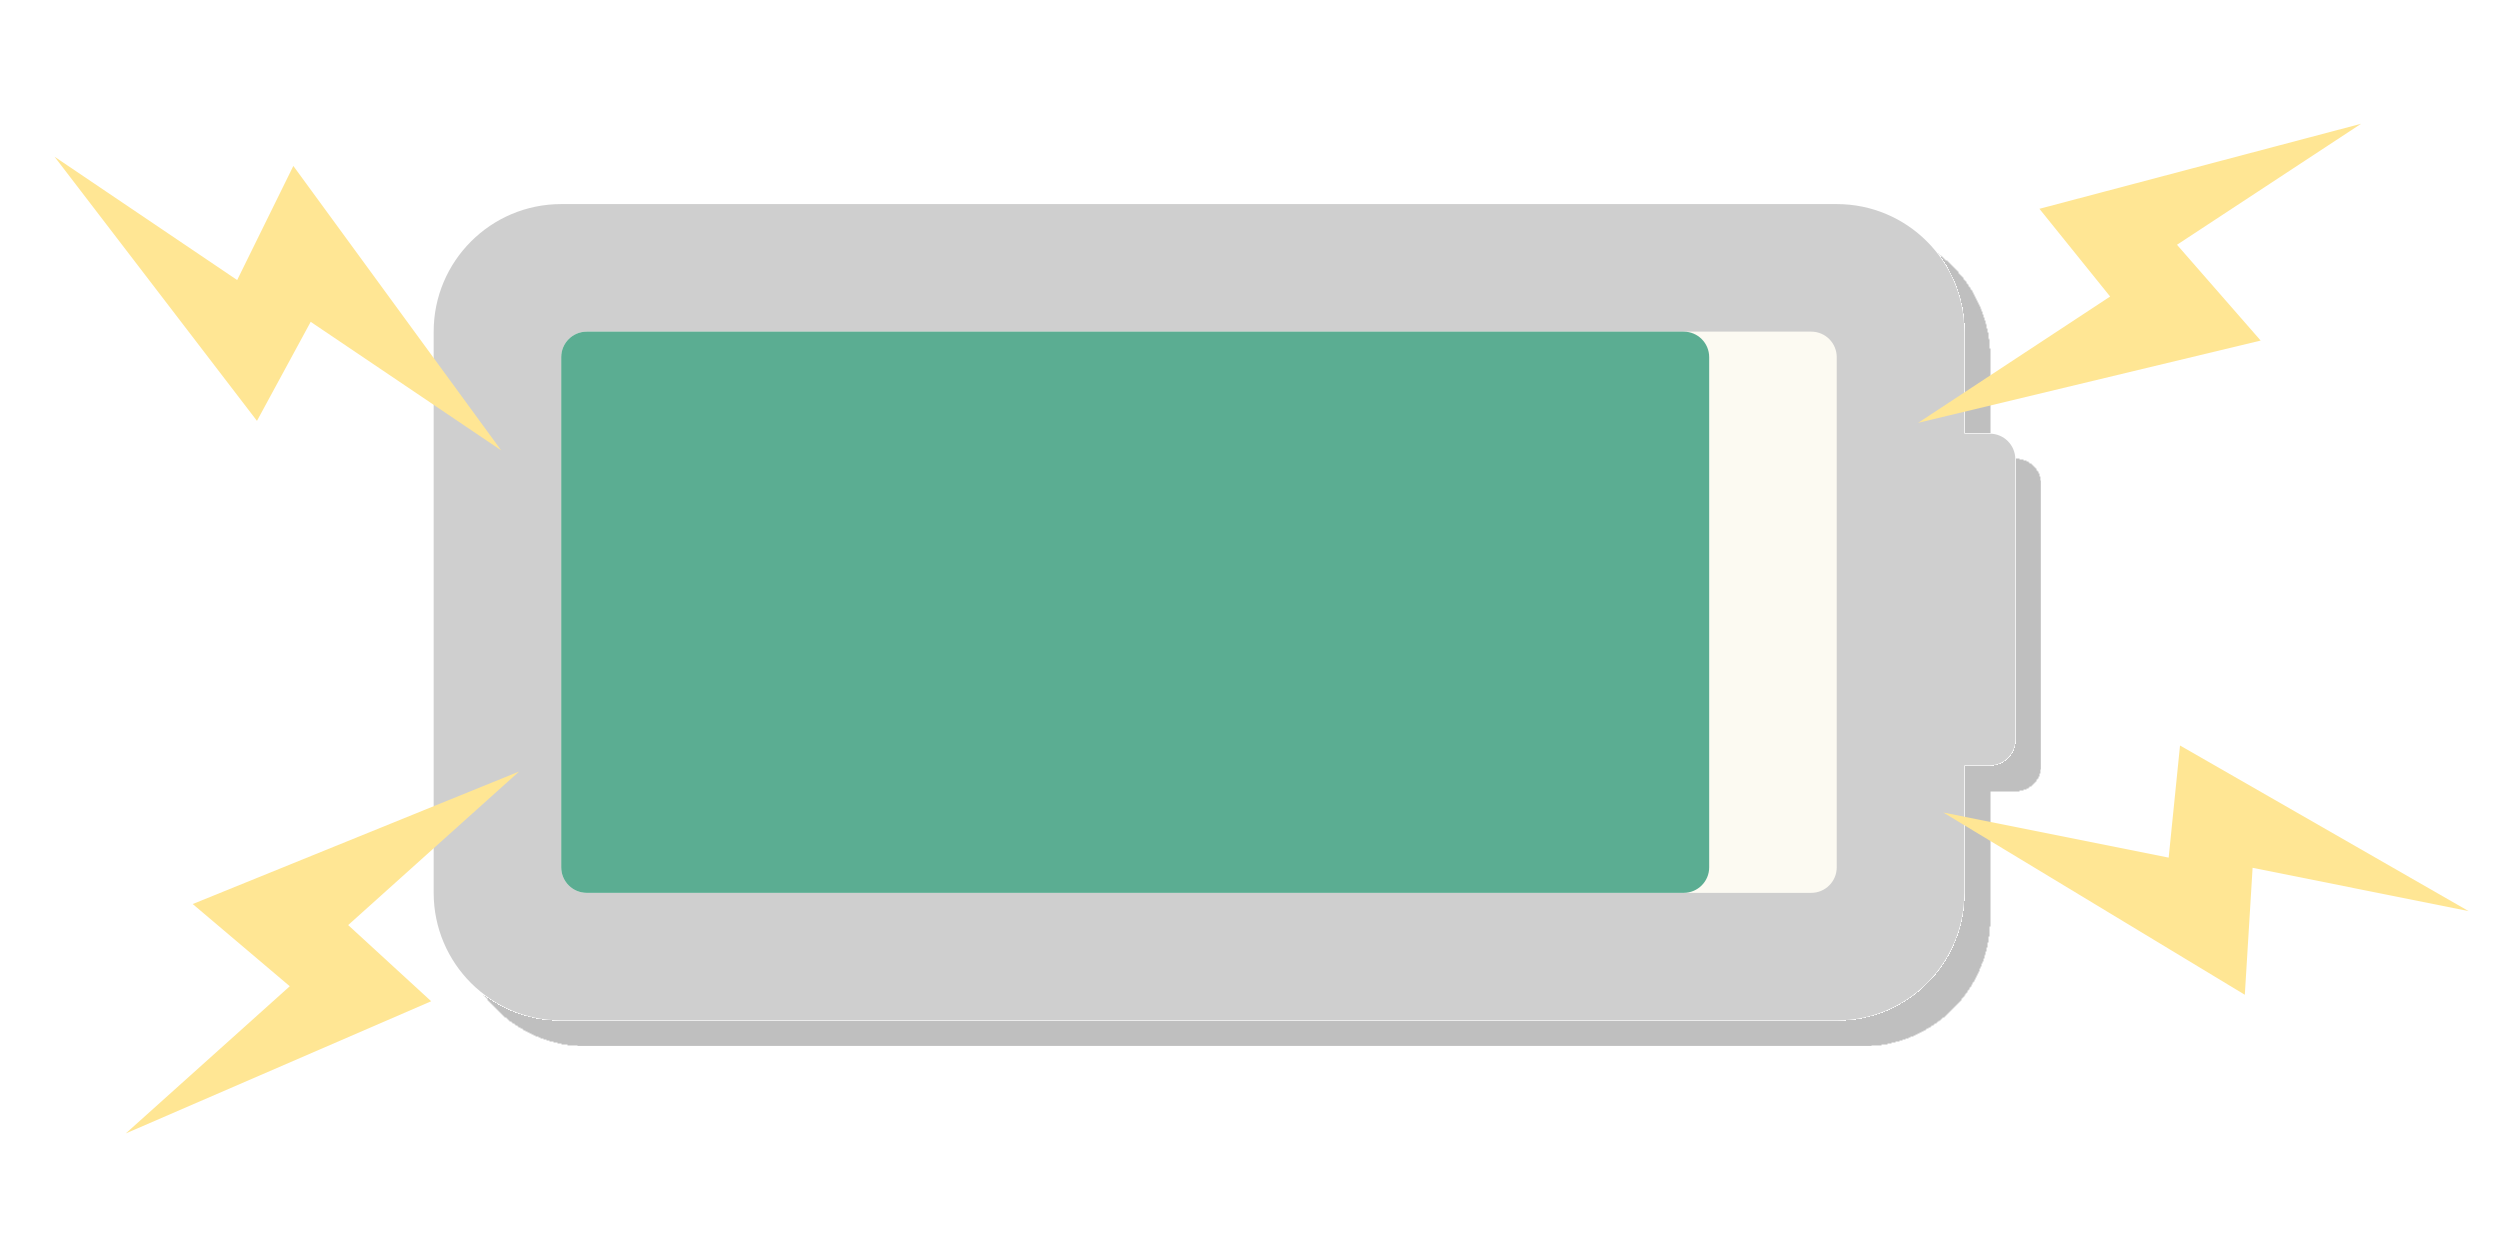
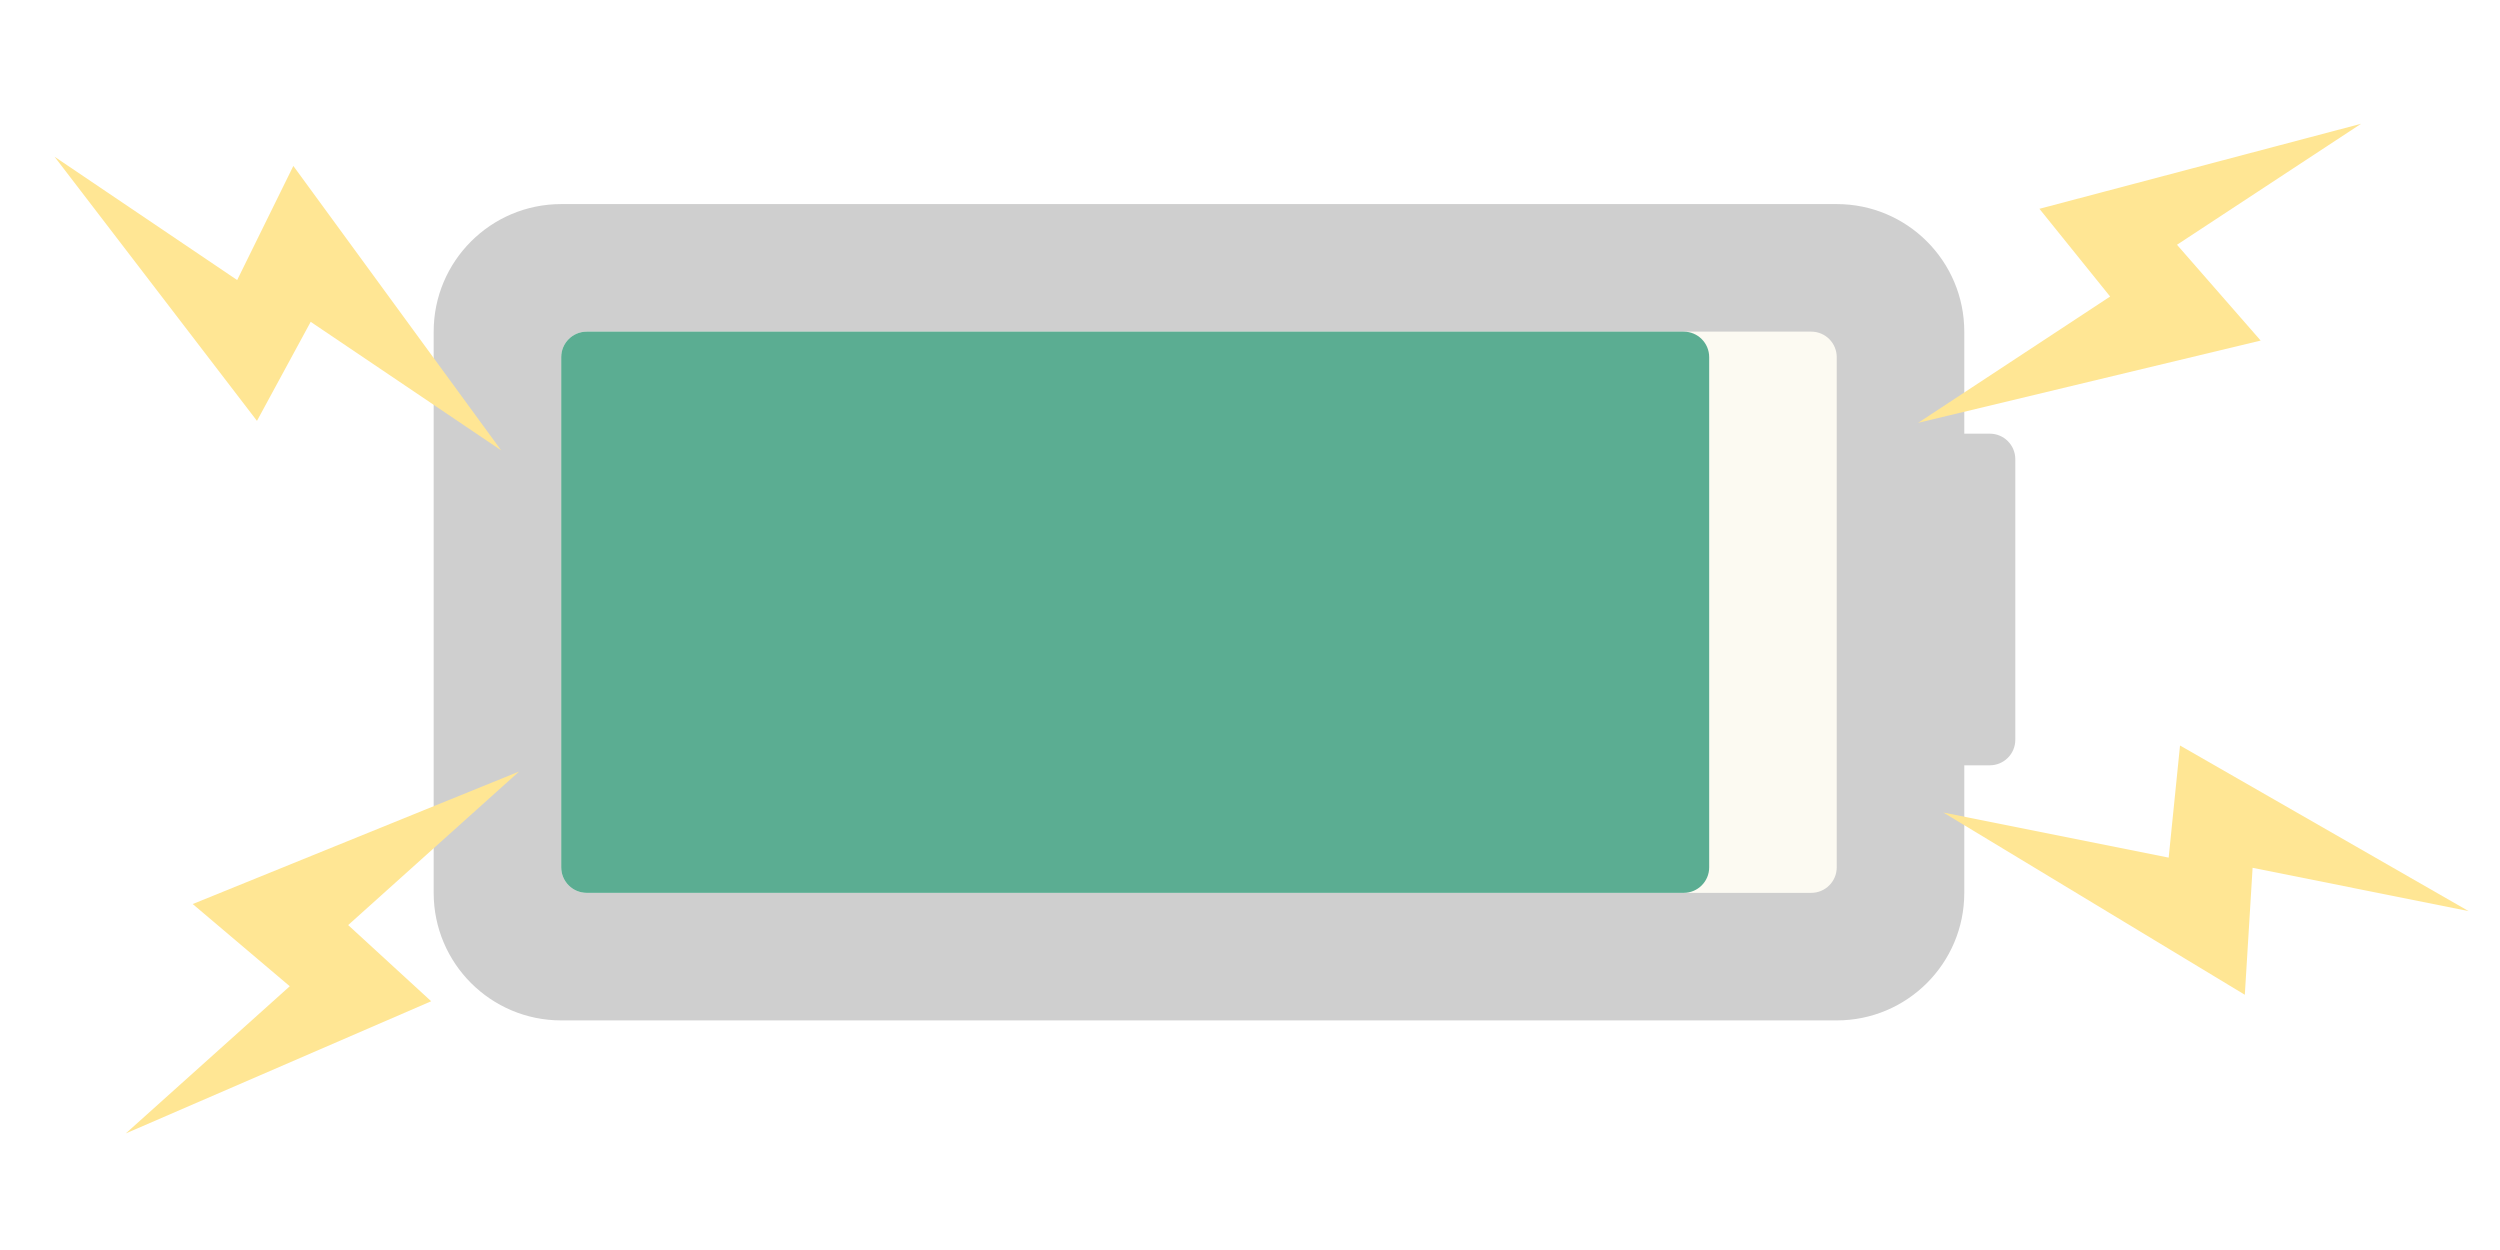
<svg xmlns="http://www.w3.org/2000/svg" width="98" height="49" viewBox="0 0 98 49" fill="none">
-   <g filter="url(#filter0_d)">
-     <rect x="17" y="8" width="60" height="32" rx="5" fill="#CFCFCF" />
-     <rect x="69" y="17" width="10" height="13" rx="1" fill="#CFCFCF" />
-     <rect x="22" y="13" width="50" height="22" rx="1" fill="#FCFAF2" />
-     <rect x="22" y="13" width="45" height="22" rx="1" fill="#5BAD92" />
-   </g>
+   <rect x="17" y="8" width="60" height="32" rx="5" fill="#CFCFCF" />
+   <rect x="69" y="17" width="10" height="13" rx="1" fill="#CFCFCF" />
+   <rect x="22" y="13" width="50" height="22" rx="1" fill="#FCFAF2" />
+   <rect x="22" y="13" width="45" height="22" rx="1" fill="#5BAD92" />
  <path d="M87.997 38.995L88.302 34.018L96.771 35.716L85.457 29.224L85.012 33.619L76.178 31.851L87.997 38.995Z" fill="#FFE694" />
  <path d="M88.618 13.35L85.338 9.595L92.556 4.851L79.945 8.185L82.717 11.624L75.191 16.575L88.618 13.35Z" fill="#FFE694" />
  <path d="M7.554 35.438L11.359 38.661L4.931 44.43L16.902 39.249L13.648 36.263L20.35 30.243L7.554 35.438Z" fill="#FFE694" />
  <path d="M11.499 6.505L9.297 10.978L2.139 6.144L10.073 16.498L12.179 12.616L19.647 17.655L11.499 6.505Z" fill="#FFE694" />
-   <defs>
-     <filter id="filter0_d" x="17" y="8" width="63" height="33" filterUnits="userSpaceOnUse" color-interpolation-filters="sRGB">
-       <feFlood flood-opacity="0" result="BackgroundImageFix" />
-       <feColorMatrix in="SourceAlpha" type="matrix" values="0 0 0 0 0 0 0 0 0 0 0 0 0 0 0 0 0 0 127 0" result="hardAlpha" />
-       <feOffset dx="1" dy="1" />
-       <feComposite in2="hardAlpha" operator="out" />
-       <feColorMatrix type="matrix" values="0 0 0 0 0 0 0 0 0 0 0 0 0 0 0 0 0 0 0.25 0" />
-       <feBlend mode="normal" in2="BackgroundImageFix" result="effect1_dropShadow" />
-       <feBlend mode="normal" in="SourceGraphic" in2="effect1_dropShadow" result="shape" />
-     </filter>
-   </defs>
</svg>
